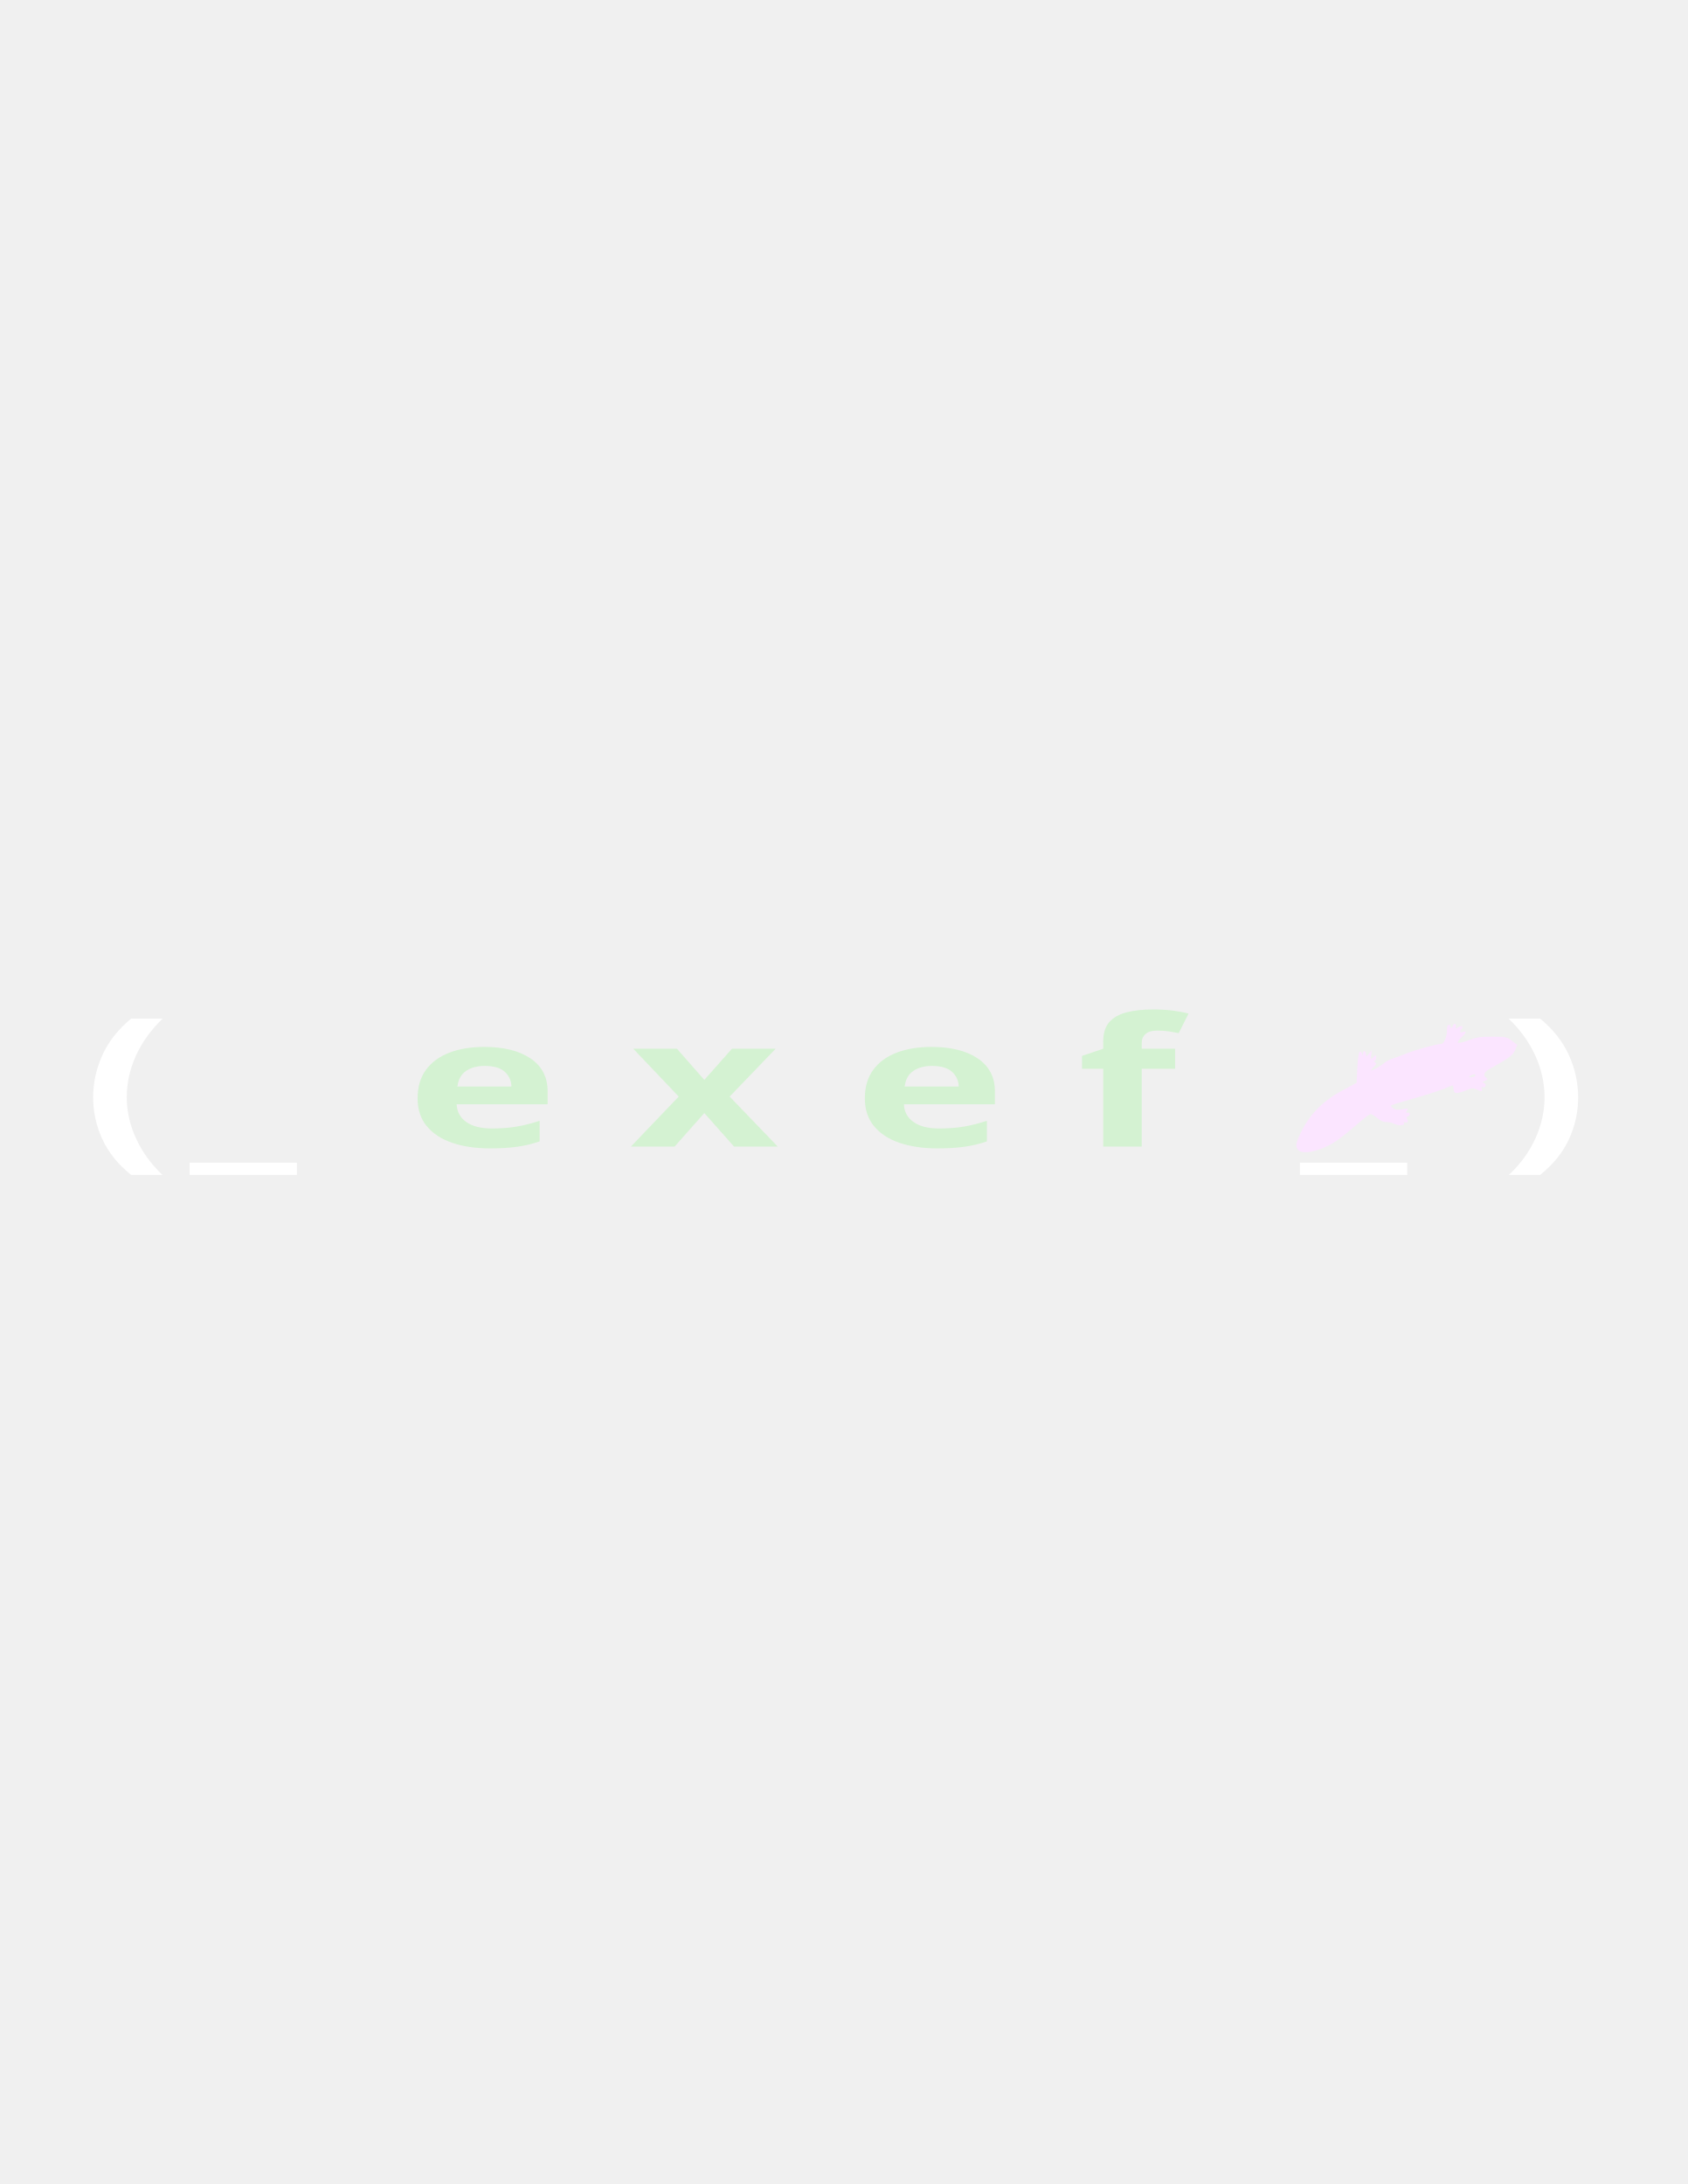
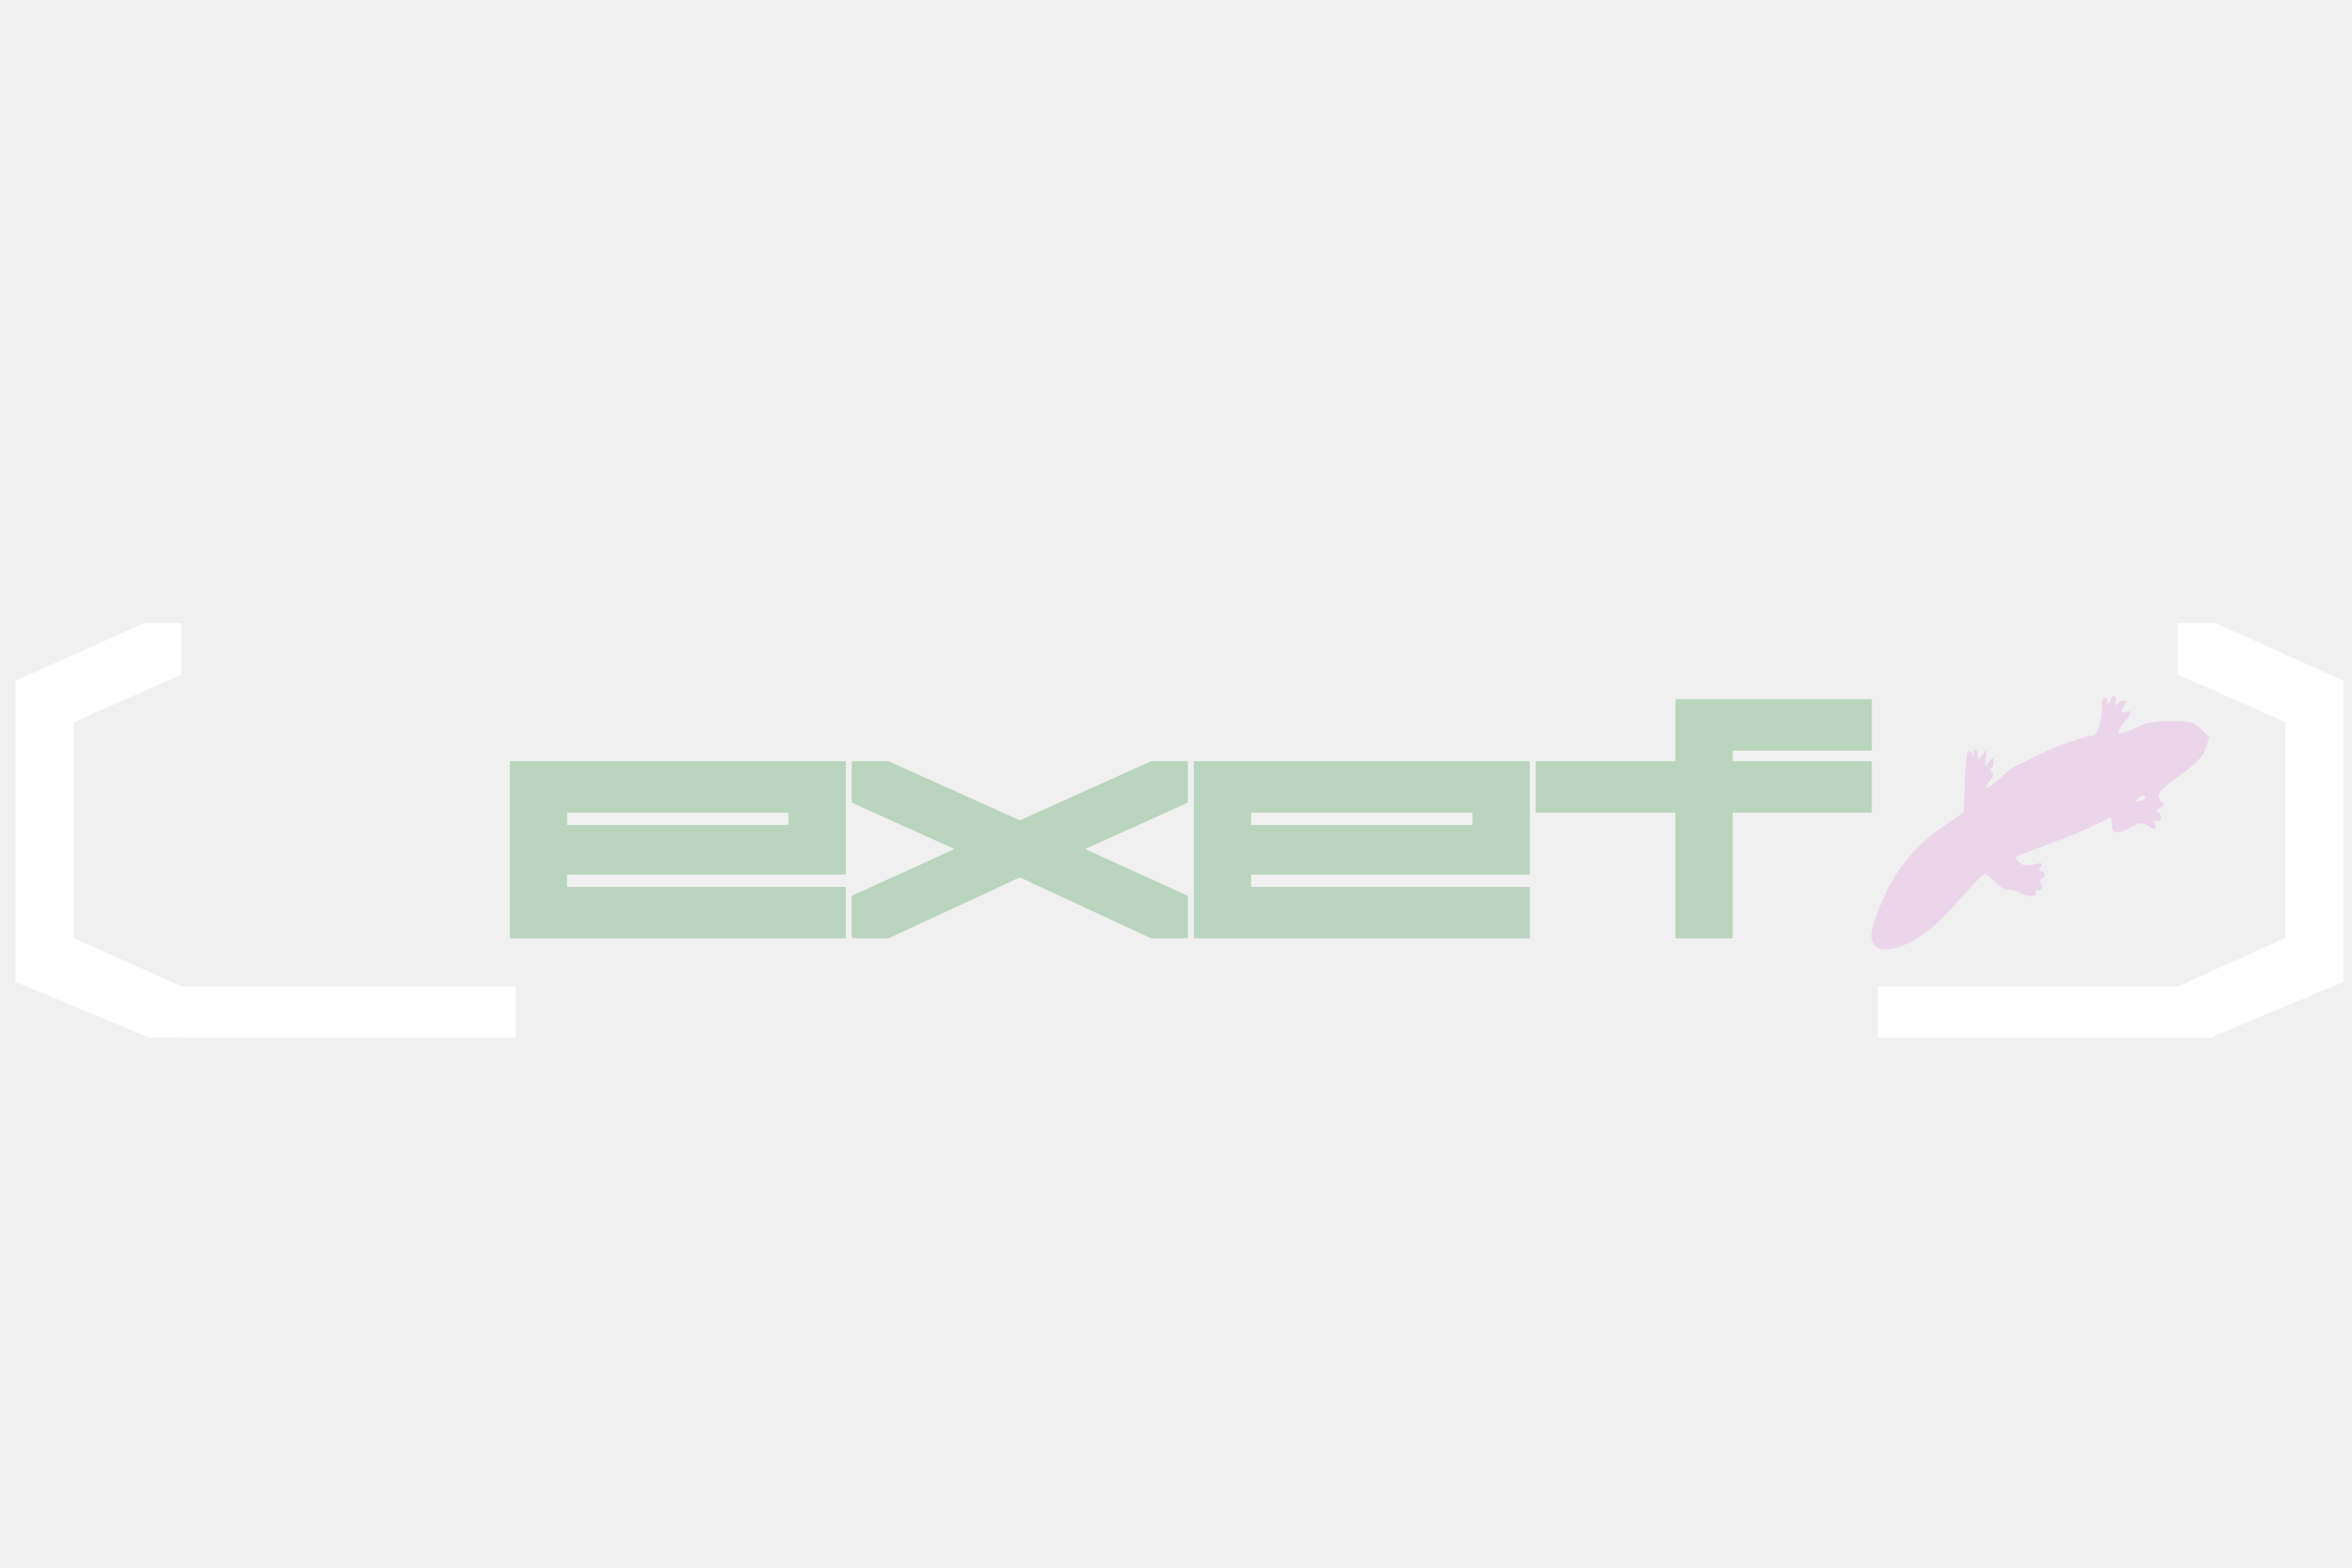
- <svg xmlns="http://www.w3.org/2000/svg" width="100%" height="100%" viewBox="0 0 2550 3300" version="1.1" xml:space="preserve" style="fill-rule:evenodd;clip-rule:evenodd;stroke-linejoin:round;stroke-miterlimit:2;">
-   <g transform="matrix(0.606991,0,0,0.420939,-243.606,1184.16)">
-     <text x="607.428px" y="1302.62px" style="font-family:'FerriteCoreDX-Black', 'Ferrite Core DX';font-weight:900;font-size:643.488px;fill:white;">(</text>
-     <text x="874.476px" y="1302.62px" style="font-family:'FerriteCoreDX-Black', 'Ferrite Core DX';font-weight:900;font-size:643.488px;fill:white;">_</text>
-     <text x="1411.79px" y="1302.62px" style="font-family:'FerriteCoreDX-Black', 'Ferrite Core DX';font-weight:900;font-size:643.488px;fill:rgb(212,242,210);">e</text>
-     <text x="1968.41px" y="1302.62px" style="font-family:'FerriteCoreDX-Black', 'Ferrite Core DX';font-weight:900;font-size:643.488px;fill:rgb(212,242,210);">x</text>
-     <text x="2525.02px" y="1302.62px" style="font-family:'FerriteCoreDX-Black', 'Ferrite Core DX';font-weight:900;font-size:643.488px;fill:rgb(212,242,210);">e<tspan x="3081.64px " y="1302.62px ">f</tspan>
-     </text>
-     <text x="3638.26px" y="1302.62px" style="font-family:'FerriteCoreDX-Black', 'Ferrite Core DX';font-weight:900;font-size:643.488px;fill:white;">_</text>
-     <text x="4136.96px" y="1302.62px" style="font-family:'FerriteCoreDX-Black', 'Ferrite Core DX';font-weight:900;font-size:643.488px;fill:white;">)</text>
-   </g>
-   <g id="baby_hellbender" transform="matrix(2.16732,-0.0810652,0.0810652,2.16732,2124.2,1641.15)">
-     <g id="Layer1">
-       <g id="baby_hellbender1" transform="matrix(1,0,0,1,-80,-45.5)">
-         <g id="layer101">
-           <path d="M3.6,87.4C1.1,85 1.7,82.1 6.2,74C12.6,62.3 22.1,53.5 35.1,47.1L45.7,41.9L46.6,31.3C47.2,24.8 48,20.5 48.7,20.3C49.3,20.1 50,20.7 50.3,21.7C50.7,23.4 50.8,23.4 50.9,21.8C51,19.2 53,19.6 53,22.1C53,24.2 53,24.2 55.1,21.9L57.1,19.5L56.6,22.9C56,26.3 56,26.3 58,24.5C59.9,22.7 60,22.8 60,24.8C60,26 59.4,27 58.8,27C57.9,27 58,27.3 59,28C60.2,28.8 60.1,29.2 58.2,31.1C56.9,32.2 56.1,33.4 56.3,33.6C56.8,34.1 63.5,30.5 66,28.4C66.8,27.8 69.1,26.7 71,26.1C72.9,25.6 77.9,23.9 82,22.5C88.5,20.2 101.9,17.1 105.7,17C107.6,17 110,11.6 110,7.5C110,5 110.4,4 111.6,4C112.4,4 112.8,4.5 112.5,5C112.2,5.6 112.3,6 112.8,6C113.4,6 114.1,5.3 114.4,4.4C114.7,3.6 115.4,3.1 115.9,3.5C116.5,3.8 116.6,4.8 116.3,5.6C115.8,7 116,7 117.8,5.9C120.2,4.4 122,5.4 120.2,7.2C118.4,9 118.8,9.9 121,9.3C123.9,8.5 123.4,10 119.8,13.1C118,14.6 116.9,16.2 117.3,16.6C117.7,17.1 121.1,16.4 124.8,15.2C130.4,13.3 133.1,13 141.4,13.3C150.8,13.7 151.6,13.9 154.9,16.7L158.5,19.7L156.8,23.3C155.1,26.9 153,28.3 139,35.5C134.7,37.7 133.6,39.9 136,41.7C137.3,42.7 137.2,43 135.1,43.8C133.1,44.5 133,44.8 134.3,45.3C135.3,45.7 135.7,46.6 135.4,47.4C135.1,48.2 134.2,48.6 133.4,48.3C132.4,47.9 132.2,48.3 132.6,49.4C133.3,51.3 132.3,51.4 129.1,49.6C127.6,48.8 125.8,48.5 124.6,49C114.8,52.6 113,52.5 113,48.3C113,46.3 112.6,45.9 111.3,46.5C105.4,48.9 96.8,51.4 84.1,54.5C76.2,56.4 69.5,58.2 69.1,58.5C68.8,58.9 69.4,59.8 70.5,60.6C71.9,61.7 73.7,61.9 76.9,61.5C80.9,60.9 81.3,61 80.1,62.4C79,63.8 79,64 80.4,64C82.4,64 82.5,65.9 80.5,66.6C79.4,67.1 79.2,67.6 80,68.5C81.2,70 79.7,71.5 78,70.5C77.5,70.2 77.3,70.5 77.6,71.3C78.3,73.1 73.6,73 70.3,71.2C69.1,70.5 66.9,70 65.3,70C63.5,70 61.2,68.9 59.2,67C57.4,65.4 55.3,64 54.7,64C54,64 51.3,65.8 48.5,68C34.9,78.8 31.4,81.3 26.2,84C16.6,88.8 6.5,90.4 3.6,87.4ZM128.5,40C129.3,38.7 127,38.7 125,40C123.8,40.8 123.9,41 125.7,41C126.9,41 128.2,40.6 128.5,40Z" style="fill:rgb(251,229,255);fill-rule:nonzero;" />
+ <svg xmlns="http://www.w3.org/2000/svg" width="100%" height="100%" viewBox="0 0 1875 1250" version="1.1" xml:space="preserve" style="fill-rule:evenodd;clip-rule:evenodd;stroke-linejoin:round;stroke-miterlimit:2;">
+   <g transform="matrix(4.16667,0,0,4.16667,0,0)">
+     <g transform="matrix(1.21481,0,0,2.01809,-53.1507,-171.55)">
+       <g id="baby_hellbender">
+         <g id="Layer1">
+           <g id="baby_hellbender1">
+             <g id="layer101">
+               <path d="M339.051,174.684C338.157,174.064 338.326,173.278 339.777,171.056C341.837,167.848 345.006,165.388 349.415,163.537L353.01,162.033L353.184,159.176C353.307,157.423 353.528,156.259 353.768,156.198C353.972,156.139 354.222,156.293 354.339,156.558C354.499,157.011 354.533,157.01 354.547,156.579C354.548,155.88 355.244,155.967 355.277,156.639C355.304,157.203 355.304,157.203 356,156.564L356.66,155.899L356.531,156.818C356.367,157.737 356.367,157.737 357.035,157.234C357.669,156.731 357.704,156.757 357.73,157.294C357.746,157.617 357.551,157.891 357.344,157.897C357.033,157.906 357.071,157.986 357.426,158.164C357.851,158.367 357.822,158.475 357.19,159.005C356.755,159.314 356.494,159.644 356.565,159.696C356.745,159.825 359.013,158.791 359.85,158.201C360.119,158.032 360.899,157.713 361.548,157.533C362.198,157.379 363.904,156.872 365.302,156.455C367.518,155.771 372.108,154.804 373.42,154.739C374.077,154.719 374.836,153.244 374.783,152.142C374.751,151.471 374.876,151.198 375.291,151.186C375.567,151.178 375.712,151.308 375.615,151.445C375.519,151.61 375.558,151.716 375.731,151.711C375.939,151.705 376.171,151.51 376.263,151.265C376.357,151.047 376.592,150.906 376.77,151.008C376.981,151.083 377.029,151.35 376.935,151.568C376.781,151.95 376.85,151.948 377.458,151.634C378.267,151.207 378.902,151.457 378.304,151.959C377.705,152.461 377.855,152.699 378.607,152.516C379.599,152.271 379.446,152.68 378.242,153.549C377.639,153.97 377.28,154.411 377.423,154.515C377.568,154.645 378.734,154.423 379.997,154.063C381.907,153.496 382.836,153.388 385.708,153.385C388.961,153.398 389.24,153.444 390.416,154.163L391.699,154.933L391.158,155.918C390.617,156.903 389.91,157.3 385.165,159.375C383.708,160.01 383.356,160.612 384.209,161.072C384.671,161.327 384.64,161.409 383.925,161.645C383.243,161.853 383.212,161.935 383.668,162.056C384.019,162.154 384.169,162.392 384.075,162.61C383.982,162.828 383.676,162.944 383.396,162.872C383.045,162.774 382.981,162.884 383.134,163.175C383.4,163.679 383.056,163.716 381.927,163.264C381.398,163.064 380.772,163.002 380.364,163.148C377.025,164.214 376.401,164.205 376.347,163.077C376.321,162.539 376.178,162.436 375.736,162.61C373.729,163.314 370.79,164.072 366.441,165.033C363.736,165.623 361.444,166.174 361.31,166.259C361.212,166.369 361.431,166.605 361.821,166.809C362.319,167.091 362.943,167.126 364.044,166.987C365.418,166.785 365.558,166.808 365.161,167.196C364.799,167.584 364.802,167.637 365.286,167.623C365.977,167.603 366.036,168.113 365.354,168.321C364.98,168.466 364.918,168.603 365.206,168.837C365.64,169.228 365.141,169.646 364.54,169.394C364.364,169.319 364.299,169.401 364.413,169.613C364.678,170.09 363.052,170.11 361.889,169.66C361.465,169.484 360.699,169.371 360.146,169.388C359.524,169.406 358.715,169.133 357.999,168.643C357.357,168.231 356.613,167.876 356.406,167.882C356.164,167.889 355.254,168.4 354.315,169.019C349.755,172.058 348.578,172.765 346.816,173.543C343.561,174.929 340.092,175.461 339.051,174.684ZM381.595,160.69C381.855,160.333 381.06,160.356 380.386,160.725C379.982,160.953 380.019,161.005 380.641,160.987C381.056,160.975 381.5,160.855 381.595,160.69Z" style="fill:rgb(235,213,235);fill-rule:nonzero;" />
+             </g>
+           </g>
        </g>
      </g>
-       <g id="baby_hellbender2">
-             </g>
+       <g>
+         <path d="M46.197,178.112L46.197,149.564L66.435,144.089L72.35,144.089L72.35,148.959L55.35,153.493L55.35,173.947L72.35,178.548L72.35,183.385L67.182,183.385L46.197,178.112Z" style="fill:white;fill-rule:nonzero;" />
+         <rect x="72.039" y="178.548" width="52.93" height="4.87" style="fill:white;" />
+         <path d="M124.036,173.981L124.036,157.188L176.966,157.188L176.966,167.935L133.065,167.935L133.065,169.111L176.966,169.111L176.966,173.981L124.036,173.981ZM133.065,163.233L167.937,163.233L167.937,162.058L133.065,162.058L133.065,163.233Z" style="fill:rgb(185,213,189);fill-rule:nonzero;" />
+         <path d="M177.9,173.981L177.9,169.95L194.091,165.517L177.9,161.117L177.9,157.188L183.691,157.188L204.365,162.796L225.039,157.188L230.831,157.188L230.831,161.117L214.64,165.517L230.831,169.95L230.831,173.981L225.039,173.981L204.365,168.204L183.691,173.981L177.9,173.981Z" style="fill:rgb(185,213,189);fill-rule:nonzero;" />
+         <g>
+           <path d="M231.764,173.981L231.764,157.188L284.694,157.188L284.694,167.935L240.793,167.935L240.793,169.111L284.694,169.111L284.694,173.981L231.764,173.981ZM240.793,163.233L275.665,163.233L275.665,162.058L240.793,162.058L240.793,163.233Z" style="fill:rgb(185,213,189);fill-rule:nonzero;" />
+           <path d="M285.629,162.058L285.629,157.188L307.61,157.188L307.61,151.31L338.559,151.31L338.559,156.18L316.64,156.18L316.64,157.188L338.559,157.188L338.559,162.058L316.64,162.058L316.64,173.981L307.61,173.981L307.61,162.058L285.629,162.058Z" style="fill:rgb(185,213,189);fill-rule:nonzero;" />
+         </g>
+         <rect x="339.493" y="178.548" width="52.93" height="4.87" style="fill:white;" />
+         <path d="M412.848,178.112L391.925,183.385L386.694,183.385L386.694,178.548L403.694,173.947L403.694,153.493L386.694,148.959L386.694,144.089L392.672,144.089L412.848,149.564L412.848,178.112Z" style="fill:white;fill-rule:nonzero;" />
+       </g>
    </g>
  </g>
</svg>
